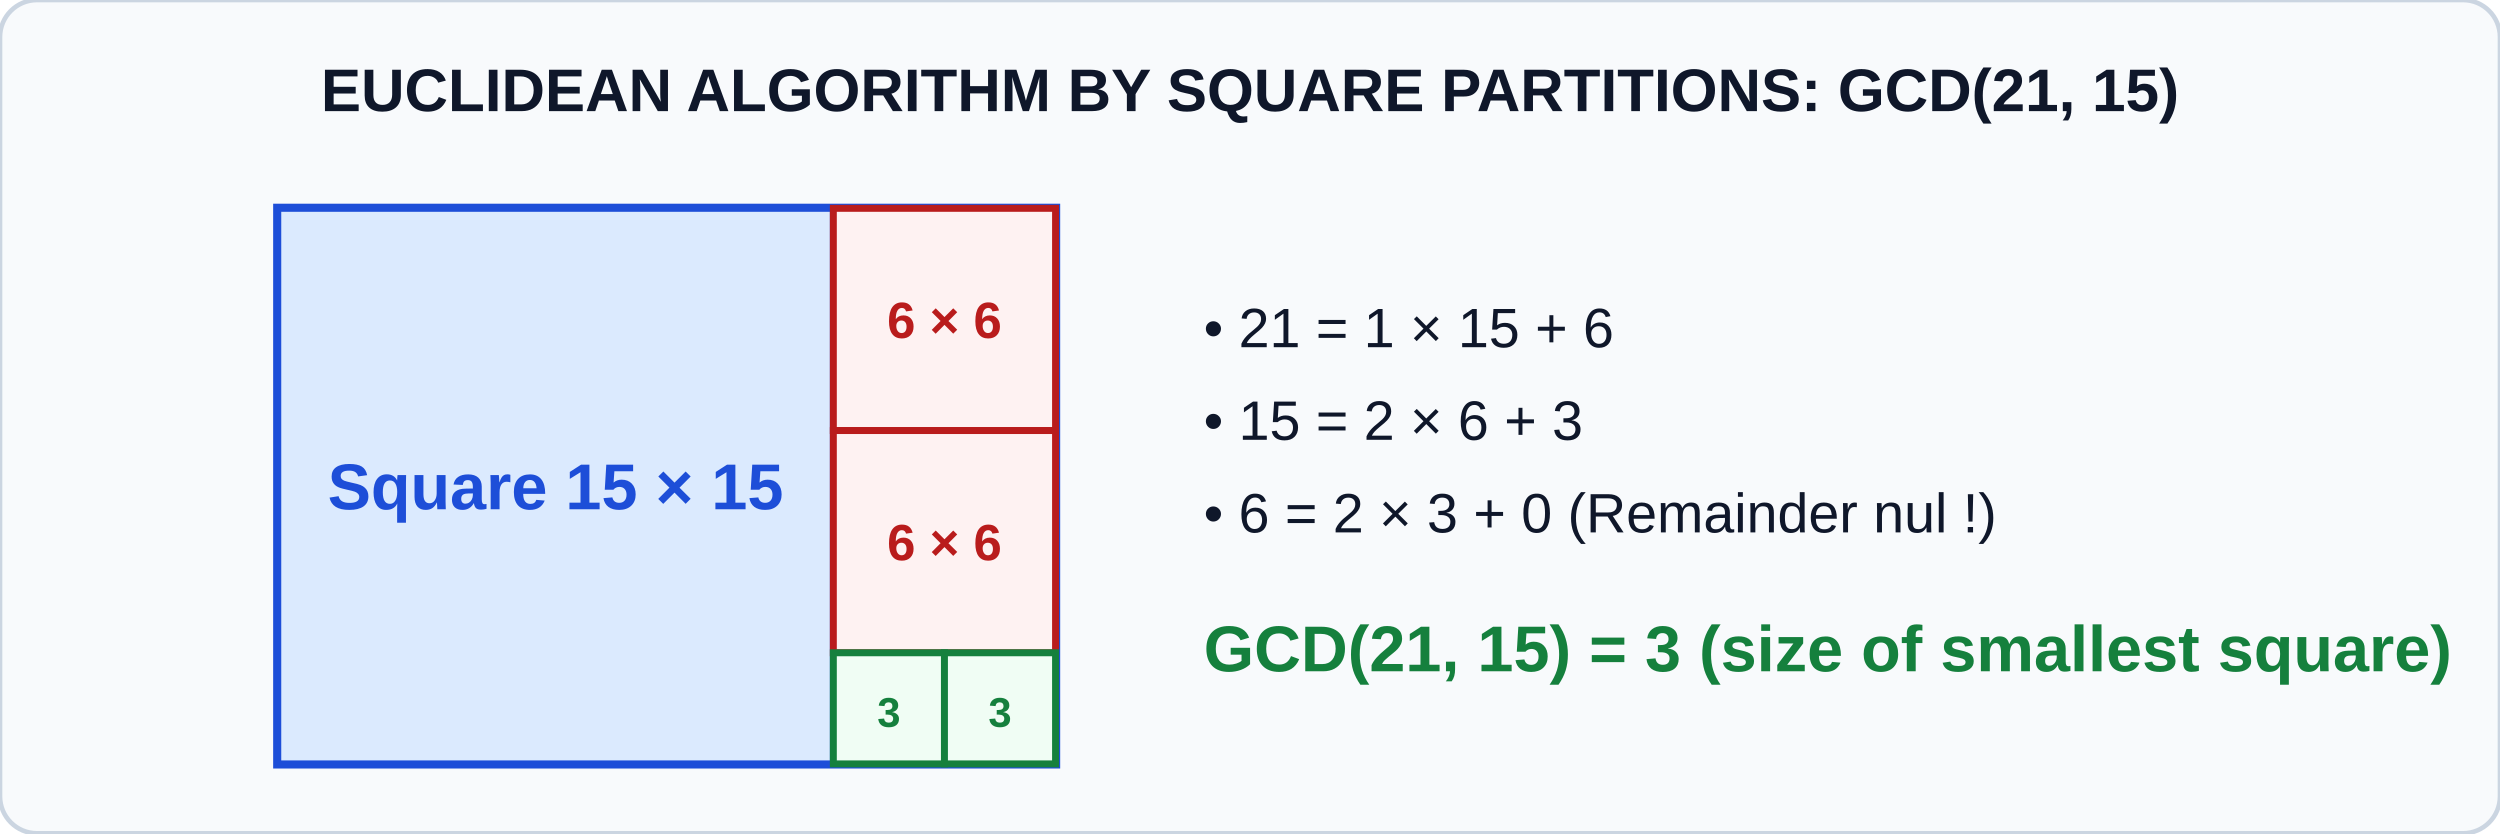
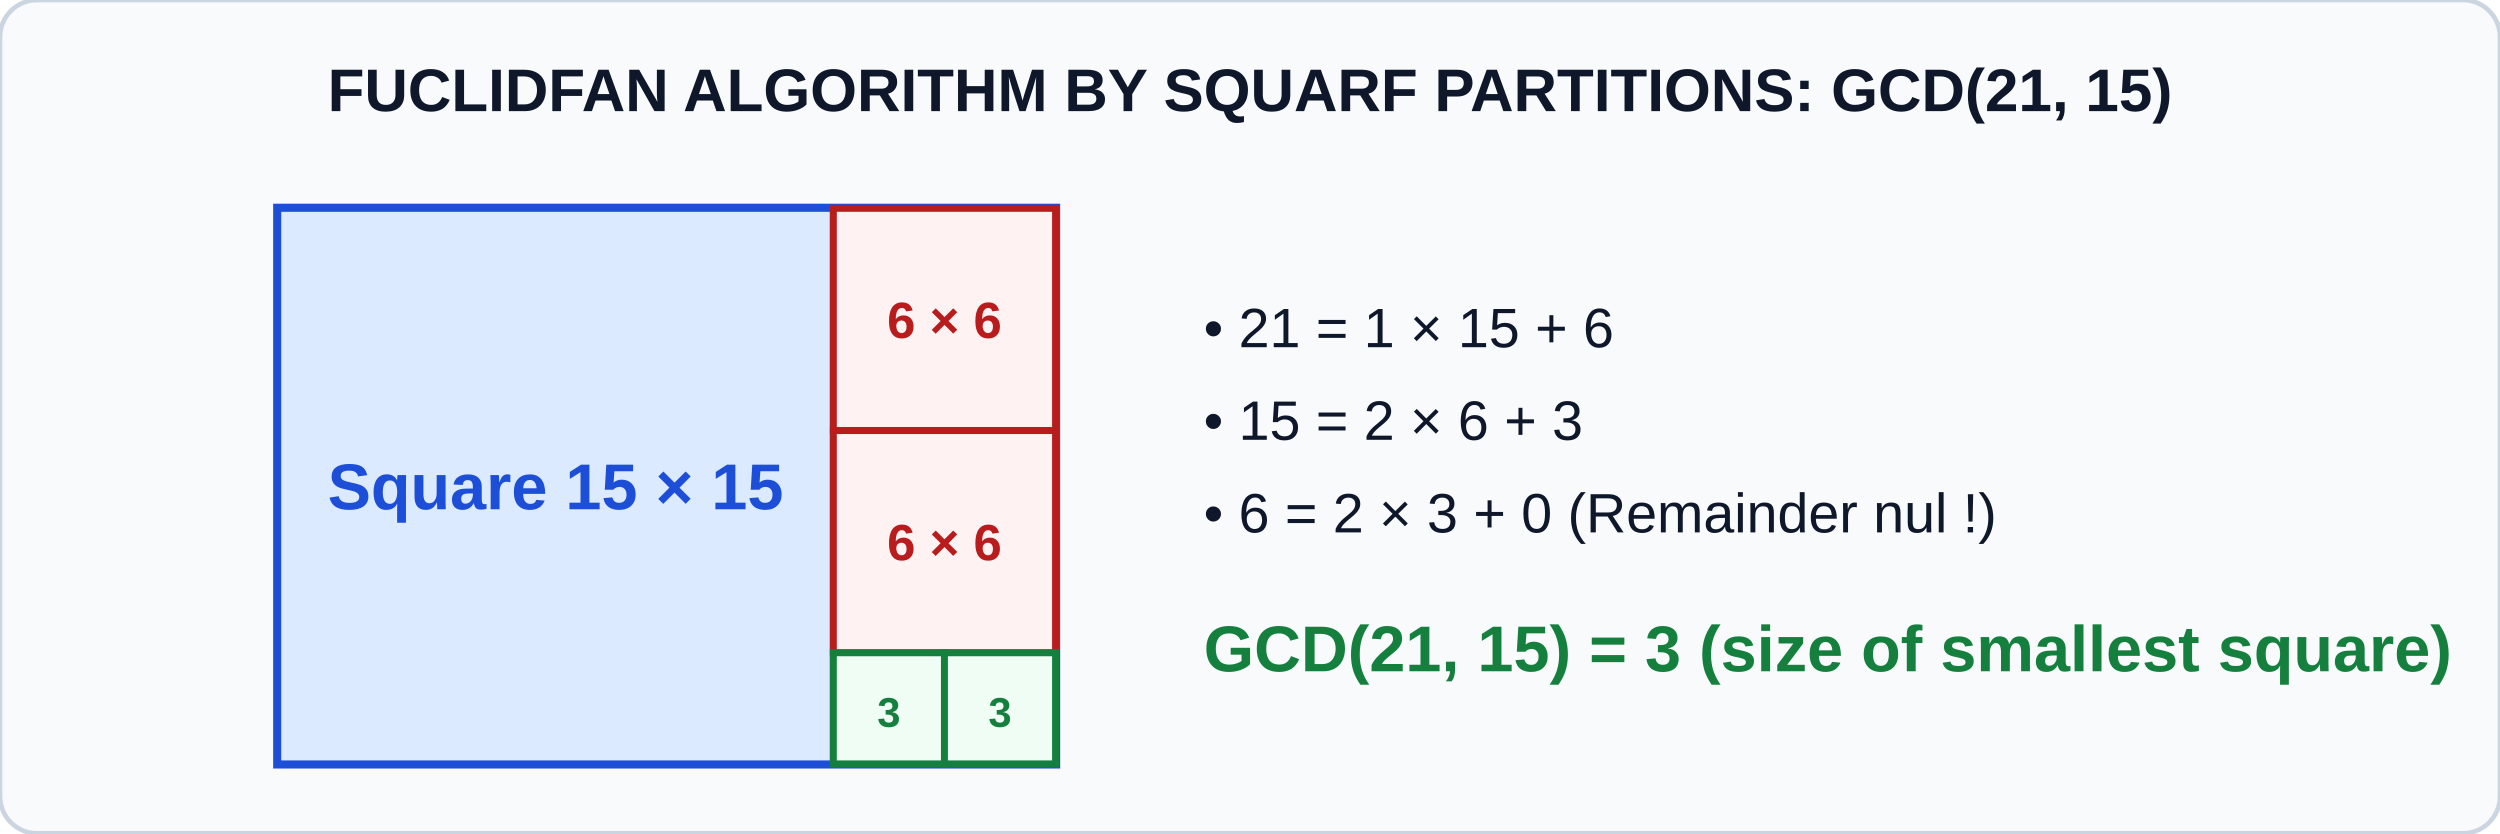
<svg xmlns="http://www.w3.org/2000/svg" viewBox="0 0 540 180" width="100%" height="180">
  <rect width="540" height="180" fill="#f8fafc" rx="8" stroke="#cbd5e1" stroke-width="1" />
-   <text x="270" y="24" font-family="Liberation Sans" font-size="13" font-weight="bold" fill="#0f172a" text-anchor="middle">EUCLIDEAN ALGORITHM BY SQUARE PARTITIONS: GCD(21, 15)</text>
+   <text x="270" y="24" font-family="Liberation Sans" font-size="13" font-weight="bold" fill="#0f172a" text-anchor="middle">FUCLIDFAN ALGORITHM BY SQUARF PARTITIONS: GCD(21, 15)</text>
  <g transform="translate(60, 45)">
    <rect x="0" y="0" width="168" height="120" fill="#eff6ff" stroke="#1d4ed8" stroke-width="2" />
    <rect x="0" y="0" width="120" height="120" fill="#dbeafe" stroke="#1d4ed8" stroke-width="1.5" />
    <text x="60" y="65" font-family="Liberation Sans" font-size="14" font-weight="bold" fill="#1d4ed8" text-anchor="middle">Square 15 × 15</text>
    <rect x="120" y="0" width="48" height="48" fill="#fef2f2" stroke="#b91c1c" stroke-width="1.5" />
    <text x="144" y="28" font-family="Liberation Sans" font-size="11" font-weight="bold" fill="#b91c1c" text-anchor="middle">6 × 6</text>
    <rect x="120" y="48" width="48" height="48" fill="#fef2f2" stroke="#b91c1c" stroke-width="1.5" />
    <text x="144" y="76" font-family="Liberation Sans" font-size="11" font-weight="bold" fill="#b91c1c" text-anchor="middle">6 × 6</text>
    <rect x="120" y="96" width="24" height="24" fill="#f0fdf4" stroke="#15803d" stroke-width="1.5" />
    <rect x="144" y="96" width="24" height="24" fill="#f0fdf4" stroke="#15803d" stroke-width="1.5" />
    <text x="132" y="112" font-family="Liberation Sans" font-size="9" font-weight="bold" fill="#15803d" text-anchor="middle">3</text>
    <text x="156" y="112" font-family="Liberation Sans" font-size="9" font-weight="bold" fill="#15803d" text-anchor="middle">3</text>
  </g>
  <g transform="translate(260, 60)" font-family="Liberation Sans" font-size="12">
    <text x="0" y="15" fill="#0f172a">• 21 = 1 × 15 + 6</text>
    <text x="0" y="35" fill="#0f172a">• 15 = 2 × 6 + 3</text>
    <text x="0" y="55" fill="#0f172a">• 6 = 2 × 3 + 0 (Remainder nul !)</text>
    <text x="0" y="85" font-size="14" font-weight="bold" fill="#15803d">GCD(21, 15) = 3 (size of smallest square)</text>
  </g>
</svg>
